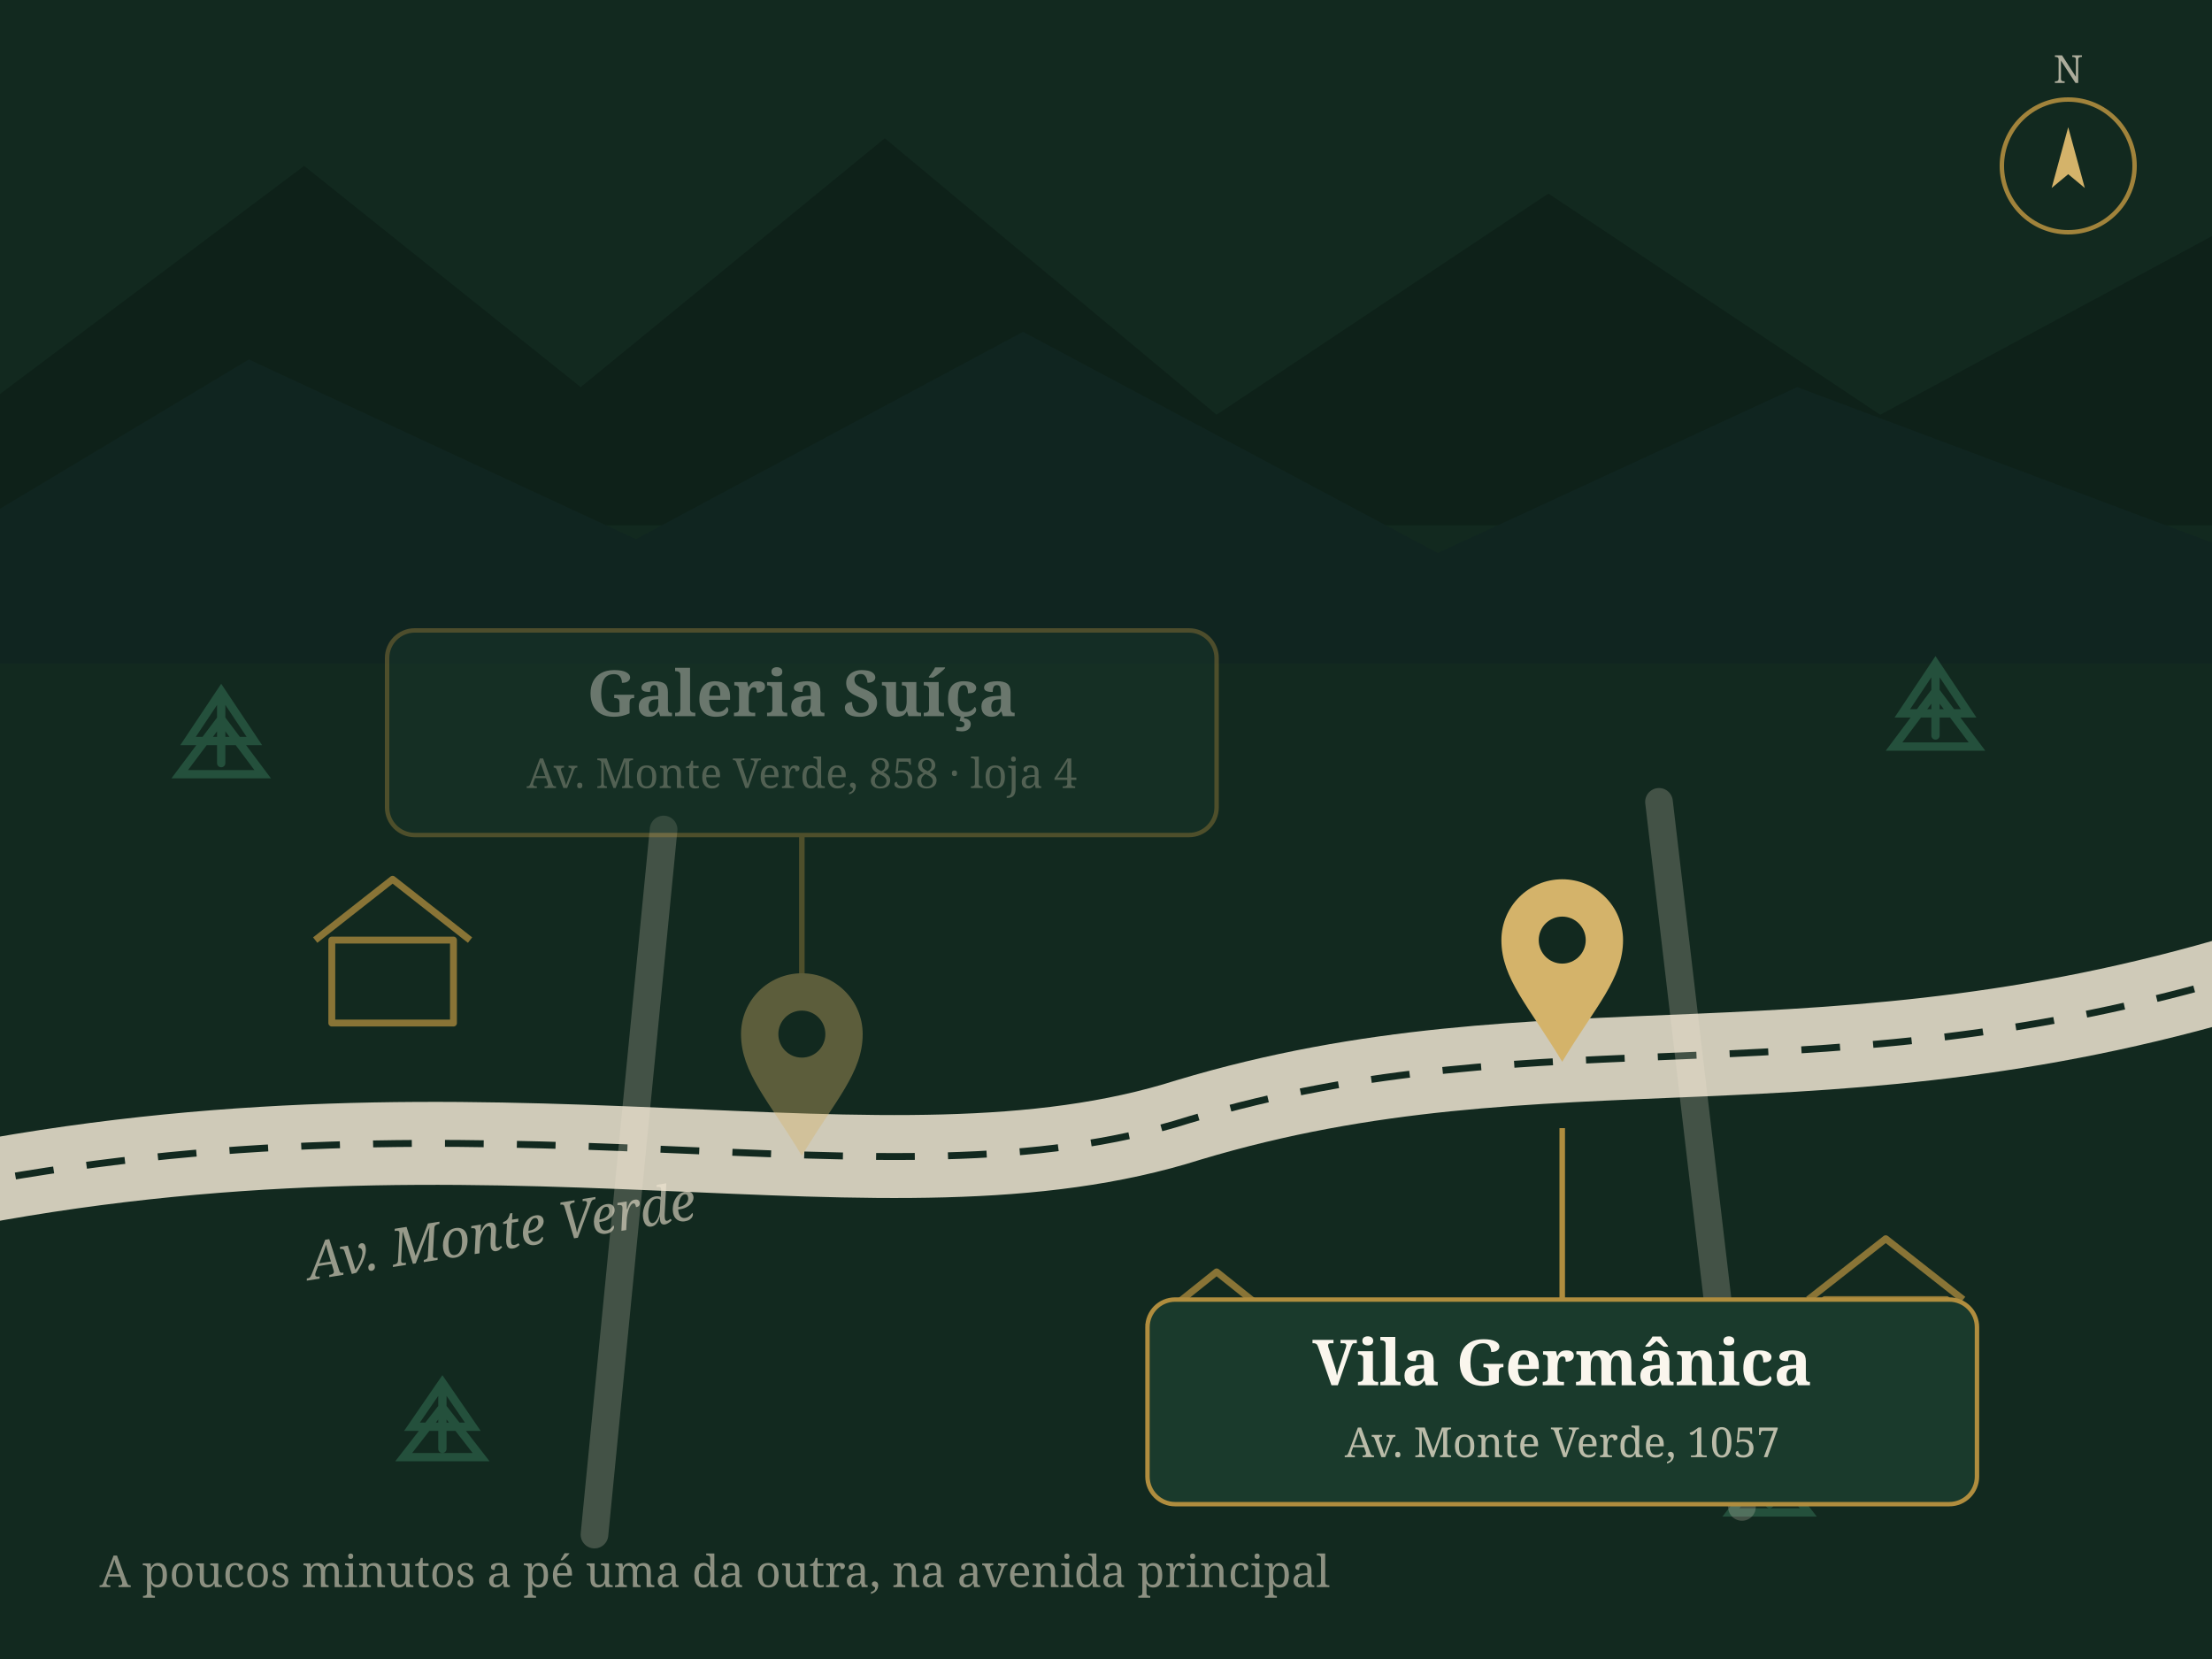
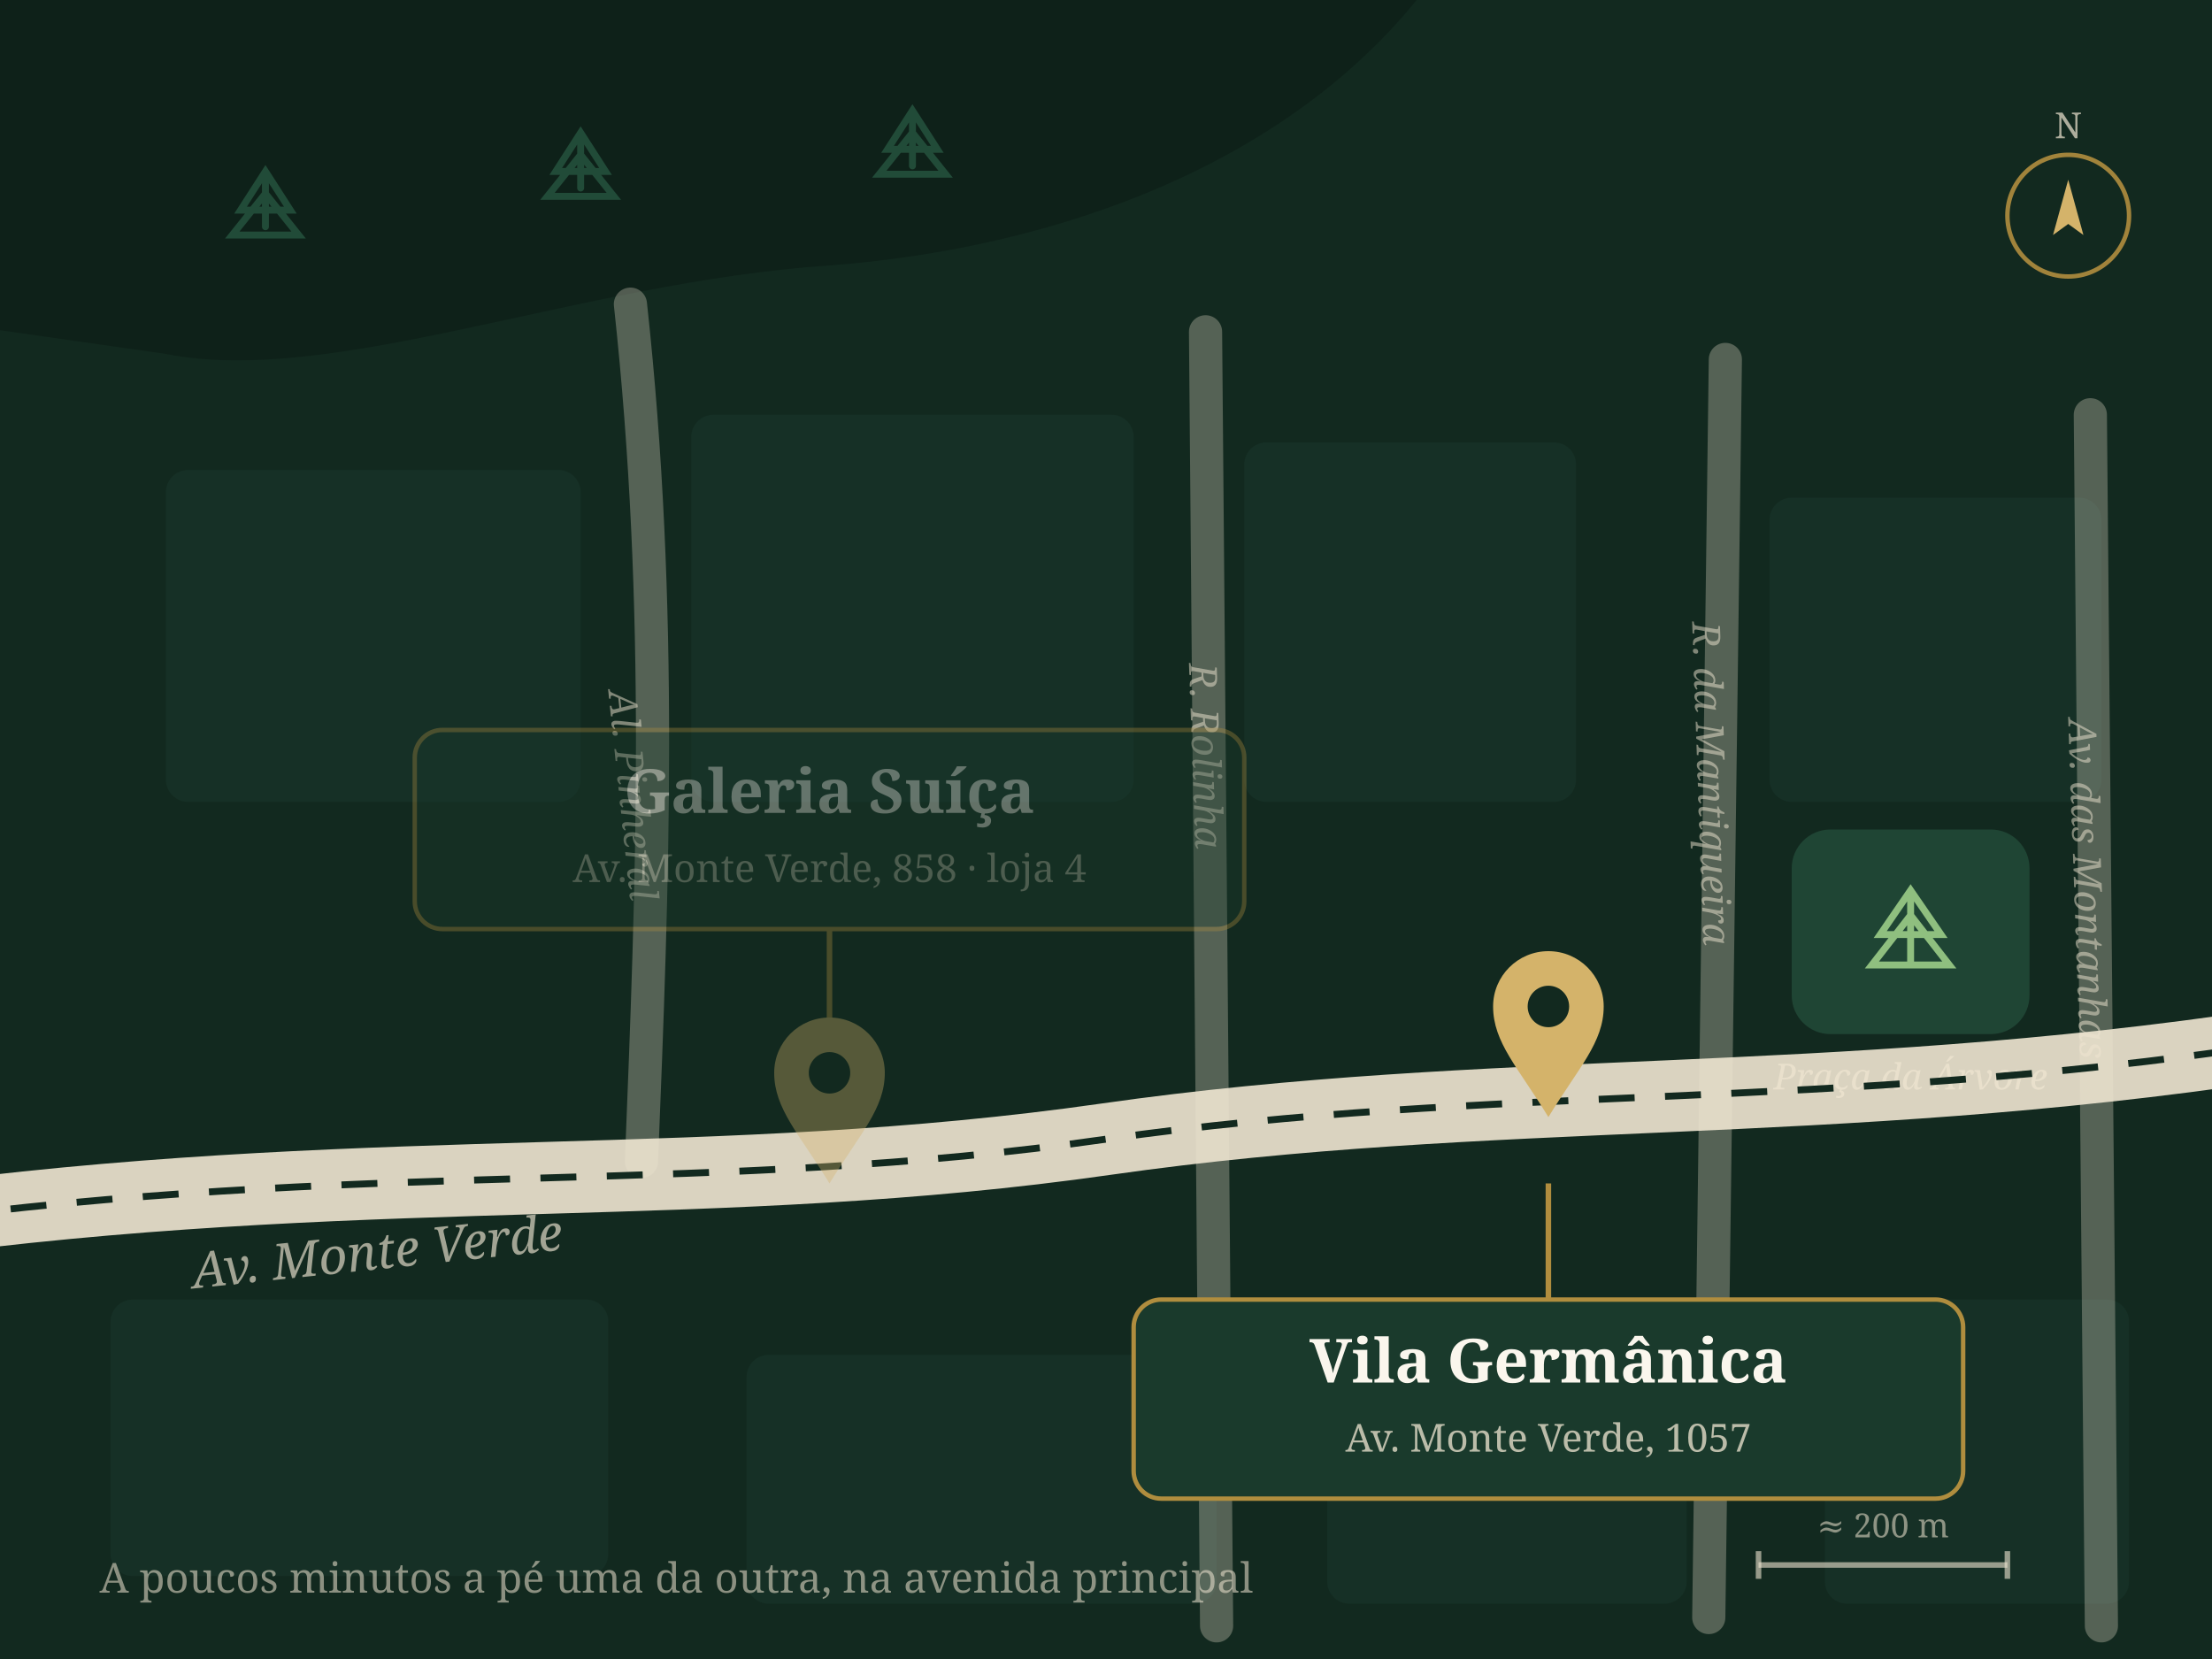
<svg xmlns="http://www.w3.org/2000/svg" viewBox="0 0 800 600" role="img" aria-label="Mapa ilustrado com a localização da unidade Vila Germânica na avenida principal de Monte Verde">
  <rect width="800" height="600" fill="#12291F" />
-   <path d="M-10 150 L110 60 L210 140 L320 50 L440 150 L560 70 L680 150 L810 80 L810 190 L-10 190 Z" fill="#0E2119" />
-   <path d="M-10 190 L90 130 L230 195 L370 120 L520 200 L650 140 L810 200 L810 240 L-10 240 Z" fill="#102520" />
-   <g stroke="#24503C" stroke-width="3" fill="none" stroke-linecap="round">
-     <path d="M80 250 l0 26 M80 250 l-12 18 h24 z M80 260 l-15 20 h30 z" />
-     <path d="M700 240 l0 26 M700 240 l-12 18 h24 z M700 250 l-15 20 h30 z" />
-     <path d="M160 500 l0 24 M160 500 l-11 16 h22 z M160 509 l-14 18 h28 z" />
-     <path d="M640 520 l0 24 M640 520 l-11 16 h22 z M640 529 l-14 18 h28 z" />
+   <path d="M-10 -10 H520 C 470 60 380 90 300 96 C 210 102 120 140 60 128 L-10 118 Z" fill="#0E2119" />
+   <g stroke="#24503C" stroke-width="2.5" fill="none" stroke-linecap="round" opacity="0.9">
+     <path d="M96 62 l0 20 M96 62 l-9 14 h18 z M96 70 l-12 15 h24 z" />
+     <path d="M210 48 l0 20 M210 48 l-9 14 h18 z M210 56 l-12 15 h24 z" />
+     <path d="M330 40 l0 20 M330 40 l-9 14 h18 z M330 48 l-12 15 h24 z" />
  </g>
-   <path d="M-20 430 C 180 390 320 440 430 405 C 560 366 660 400 820 350" stroke="#F0E6D2" stroke-opacity="0.85" stroke-width="30" fill="none" stroke-linecap="round" />
-   <path d="M-20 430 C 180 390 320 440 430 405 C 560 366 660 400 820 350" stroke="#12291F" stroke-width="2.5" fill="none" stroke-dasharray="14 12" />
-   <g stroke="#F0E6D2" stroke-opacity="0.22" stroke-width="10" stroke-linecap="round">
-     <path d="M240 300 L215 555" />
-     <path d="M600 290 L630 545" />
+   <g fill="#163026">
+     <rect x="60" y="170" width="150" height="120" rx="8" />
+     <rect x="250" y="150" width="160" height="140" rx="8" />
+     <rect x="450" y="160" width="120" height="130" rx="8" />
+     <rect x="640" y="180" width="120" height="110" rx="8" />
+     <rect x="40" y="470" width="180" height="100" rx="8" />
+     <rect x="270" y="490" width="170" height="90" rx="8" />
+     <rect x="480" y="480" width="130" height="100" rx="8" />
+     <rect x="660" y="470" width="110" height="110" rx="8" />
  </g>
-   <g stroke="#B08D3E" stroke-width="2.5" fill="none" stroke-linejoin="round" opacity="0.75">
-     <path d="M120 340 h44 v30 h-44 z M114 340 l28 -22 l28 22" />
-     <path d="M660 470 h44 v30 h-44 z M654 470 l28 -22 l28 22" />
-     <path d="M420 480 h40 v27 h-40 z M415 480 l25 -20 l25 20" />
+   <g stroke="#F0E6D2" stroke-opacity="0.3" stroke-width="12" stroke-linecap="round" fill="none">
+     <path d="M228 110 C 240 220 236 320 232 420" />
+     <path d="M436 120 L 440 588" />
+     <path d="M624 130 L 618 585" />
+     <path d="M756 150 L 760 588" />
  </g>
-   <text x="112" y="463" fill="#F0E6D2" fill-opacity="0.6" font-family="Georgia, serif" font-size="19" font-style="italic" transform="rotate(-9 112 463)">Av. Monte Verde</text>
-   <g opacity="0.38">
-     <line x1="290" y1="300" x2="290" y2="360" stroke="#B08D3E" stroke-width="2" />
-     <rect x="140" y="228" width="300" height="74" rx="10" fill="#1A3A2C" stroke="#B08D3E" stroke-width="1.6" />
-     <text x="290" y="259" text-anchor="middle" fill="#FAF6ED" font-family="Georgia, serif" font-size="23" font-weight="bold">Galeria Suíça</text>
-     <text x="290" y="285" text-anchor="middle" fill="#F0E6D2" fill-opacity="0.75" font-family="Georgia, serif" font-size="15">Av. Monte Verde, 858 · loja 4</text>
-     <path d="M290 418 C 278 398 268 388 268 374 a22 22 0 1 1 44 0 c0 14 -10 24 -22 44 Z" fill="#D4B36A" />
-     <circle cx="290" cy="374" r="8.5" fill="#12291F" />
+   <g fill="#F0E6D2" fill-opacity="0.5" font-family="Georgia, serif" font-size="14" font-style="italic">
+     <text transform="translate(220 250) rotate(84)">Al. Pinheral</text>
+     <text transform="translate(430 240) rotate(88)">R. Rolinha</text>
+     <text transform="translate(612 225) rotate(88)">R. da Mantiqueira</text>
+     <text transform="translate(748 260) rotate(88)">Av. das Montanhas</text>
  </g>
  <g>
-     <line x1="565" y1="470" x2="565" y2="408" stroke="#B08D3E" stroke-width="2" />
-     <rect x="415" y="470" width="300" height="74" rx="10" fill="#1A3A2C" stroke="#B08D3E" stroke-width="1.6" />
-     <text x="565" y="501" text-anchor="middle" fill="#FAF6ED" font-family="Georgia, serif" font-size="23" font-weight="bold">Vila Germânica</text>
-     <text x="565" y="527" text-anchor="middle" fill="#F0E6D2" fill-opacity="0.75" font-family="Georgia, serif" font-size="15">Av. Monte Verde, 1057</text>
-     <path d="M565 384 C 553 364 543 354 543 340 a22 22 0 1 1 44 0 c0 14 -10 24 -22 44 Z" fill="#D4B36A" />
-     <circle cx="565" cy="340" r="8.5" fill="#12291F" />
+     <rect x="648" y="300" width="86" height="74" rx="14" fill="#1F4534" />
+     <g stroke="#8FBF7F" stroke-width="2.5" fill="none" stroke-linecap="round">
+       <path d="M691 322 l0 26 M691 322 l-11 16 h22 z M691 331 l-14 18 h28 z" />
+     </g>
+     <text x="691" y="394" text-anchor="middle" fill="#F0E6D2" fill-opacity="0.7" font-family="Georgia, serif" font-size="13" font-style="italic">Praça da Árvore</text>
  </g>
-   <text x="36" y="574" fill="#F0E6D2" fill-opacity="0.55" font-family="Georgia, serif" font-size="16">A poucos minutos a pé uma da outra, na avenida principal</text>
-   <g transform="translate(748 60)">
-     <circle r="24" fill="none" stroke="#B08D3E" stroke-width="1.6" opacity="0.9" />
-     <path d="M0 -14 L6 8 L0 3 L-6 8 Z" fill="#D4B36A" />
-     <text y="-30" text-anchor="middle" fill="#F0E6D2" fill-opacity="0.7" font-family="Georgia, serif" font-size="14">N</text>
+   <path d="M-20 440 C 140 420 260 432 400 412 C 540 392 660 402 820 378" stroke="#F0E6D2" stroke-opacity="0.9" stroke-width="26" fill="none" stroke-linecap="round" />
+   <path d="M-20 440 C 140 420 260 432 400 412 C 540 392 660 402 820 378" stroke="#12291F" stroke-width="2.5" fill="none" stroke-dasharray="13 11" />
+   <text transform="translate(70 466) rotate(-6)" fill="#F0E6D2" fill-opacity="0.65" font-family="Georgia, serif" font-size="18" font-style="italic">Av. Monte Verde</text>
+   <g opacity="0.35">
+     <line x1="300" y1="336" x2="300" y2="380" stroke="#B08D3E" stroke-width="2" />
+     <rect x="150" y="264" width="300" height="72" rx="10" fill="#1A3A2C" stroke="#B08D3E" stroke-width="1.6" />
+     <text x="300" y="294" text-anchor="middle" fill="#FAF6ED" font-family="Georgia, serif" font-size="22" font-weight="bold">Galeria Suíça</text>
+     <text x="300" y="319" text-anchor="middle" fill="#F0E6D2" fill-opacity="0.75" font-family="Georgia, serif" font-size="14">Av. Monte Verde, 858 · loja 4</text>
+     <path d="M300 428 C 289 410 280 401 280 388 a20 20 0 1 1 40 0 c0 13 -9 22 -20 40 Z" fill="#D4B36A" />
+     <circle cx="300" cy="388" r="7.5" fill="#12291F" />
+   </g>
+   <g>
+     <line x1="560" y1="470" x2="560" y2="428" stroke="#B08D3E" stroke-width="2" />
+     <rect x="410" y="470" width="300" height="72" rx="10" fill="#1A3A2C" stroke="#B08D3E" stroke-width="1.6" />
+     <text x="560" y="500" text-anchor="middle" fill="#FAF6ED" font-family="Georgia, serif" font-size="22" font-weight="bold">Vila Germânica</text>
+     <text x="560" y="525" text-anchor="middle" fill="#F0E6D2" fill-opacity="0.75" font-family="Georgia, serif" font-size="14">Av. Monte Verde, 1057</text>
+     <path d="M560 404 C 549 386 540 377 540 364 a20 20 0 1 1 40 0 c0 13 -9 22 -20 40 Z" fill="#D4B36A" />
+     <circle cx="560" cy="364" r="7.5" fill="#12291F" />
+   </g>
+   <text x="36" y="576" fill="#F0E6D2" fill-opacity="0.55" font-family="Georgia, serif" font-size="15">A poucos minutos a pé uma da outra, na avenida principal</text>
+   <g transform="translate(636 566)">
+     <line x1="0" y1="0" x2="90" y2="0" stroke="#F0E6D2" stroke-opacity="0.6" stroke-width="2" />
+     <line x1="0" y1="-5" x2="0" y2="5" stroke="#F0E6D2" stroke-opacity="0.6" stroke-width="2" />
+     <line x1="90" y1="-5" x2="90" y2="5" stroke="#F0E6D2" stroke-opacity="0.6" stroke-width="2" />
+     <text x="45" y="-10" text-anchor="middle" fill="#F0E6D2" fill-opacity="0.55" font-family="Georgia, serif" font-size="12">≈ 200 m</text>
+   </g>
+   <g transform="translate(748 78)">
+     <circle r="22" fill="none" stroke="#B08D3E" stroke-width="1.6" opacity="0.9" />
+     <path d="M0 -13 L5.5 7 L0 3 L-5.5 7 Z" fill="#D4B36A" />
+     <text y="-28" text-anchor="middle" fill="#F0E6D2" fill-opacity="0.7" font-family="Georgia, serif" font-size="13">N</text>
  </g>
</svg>
